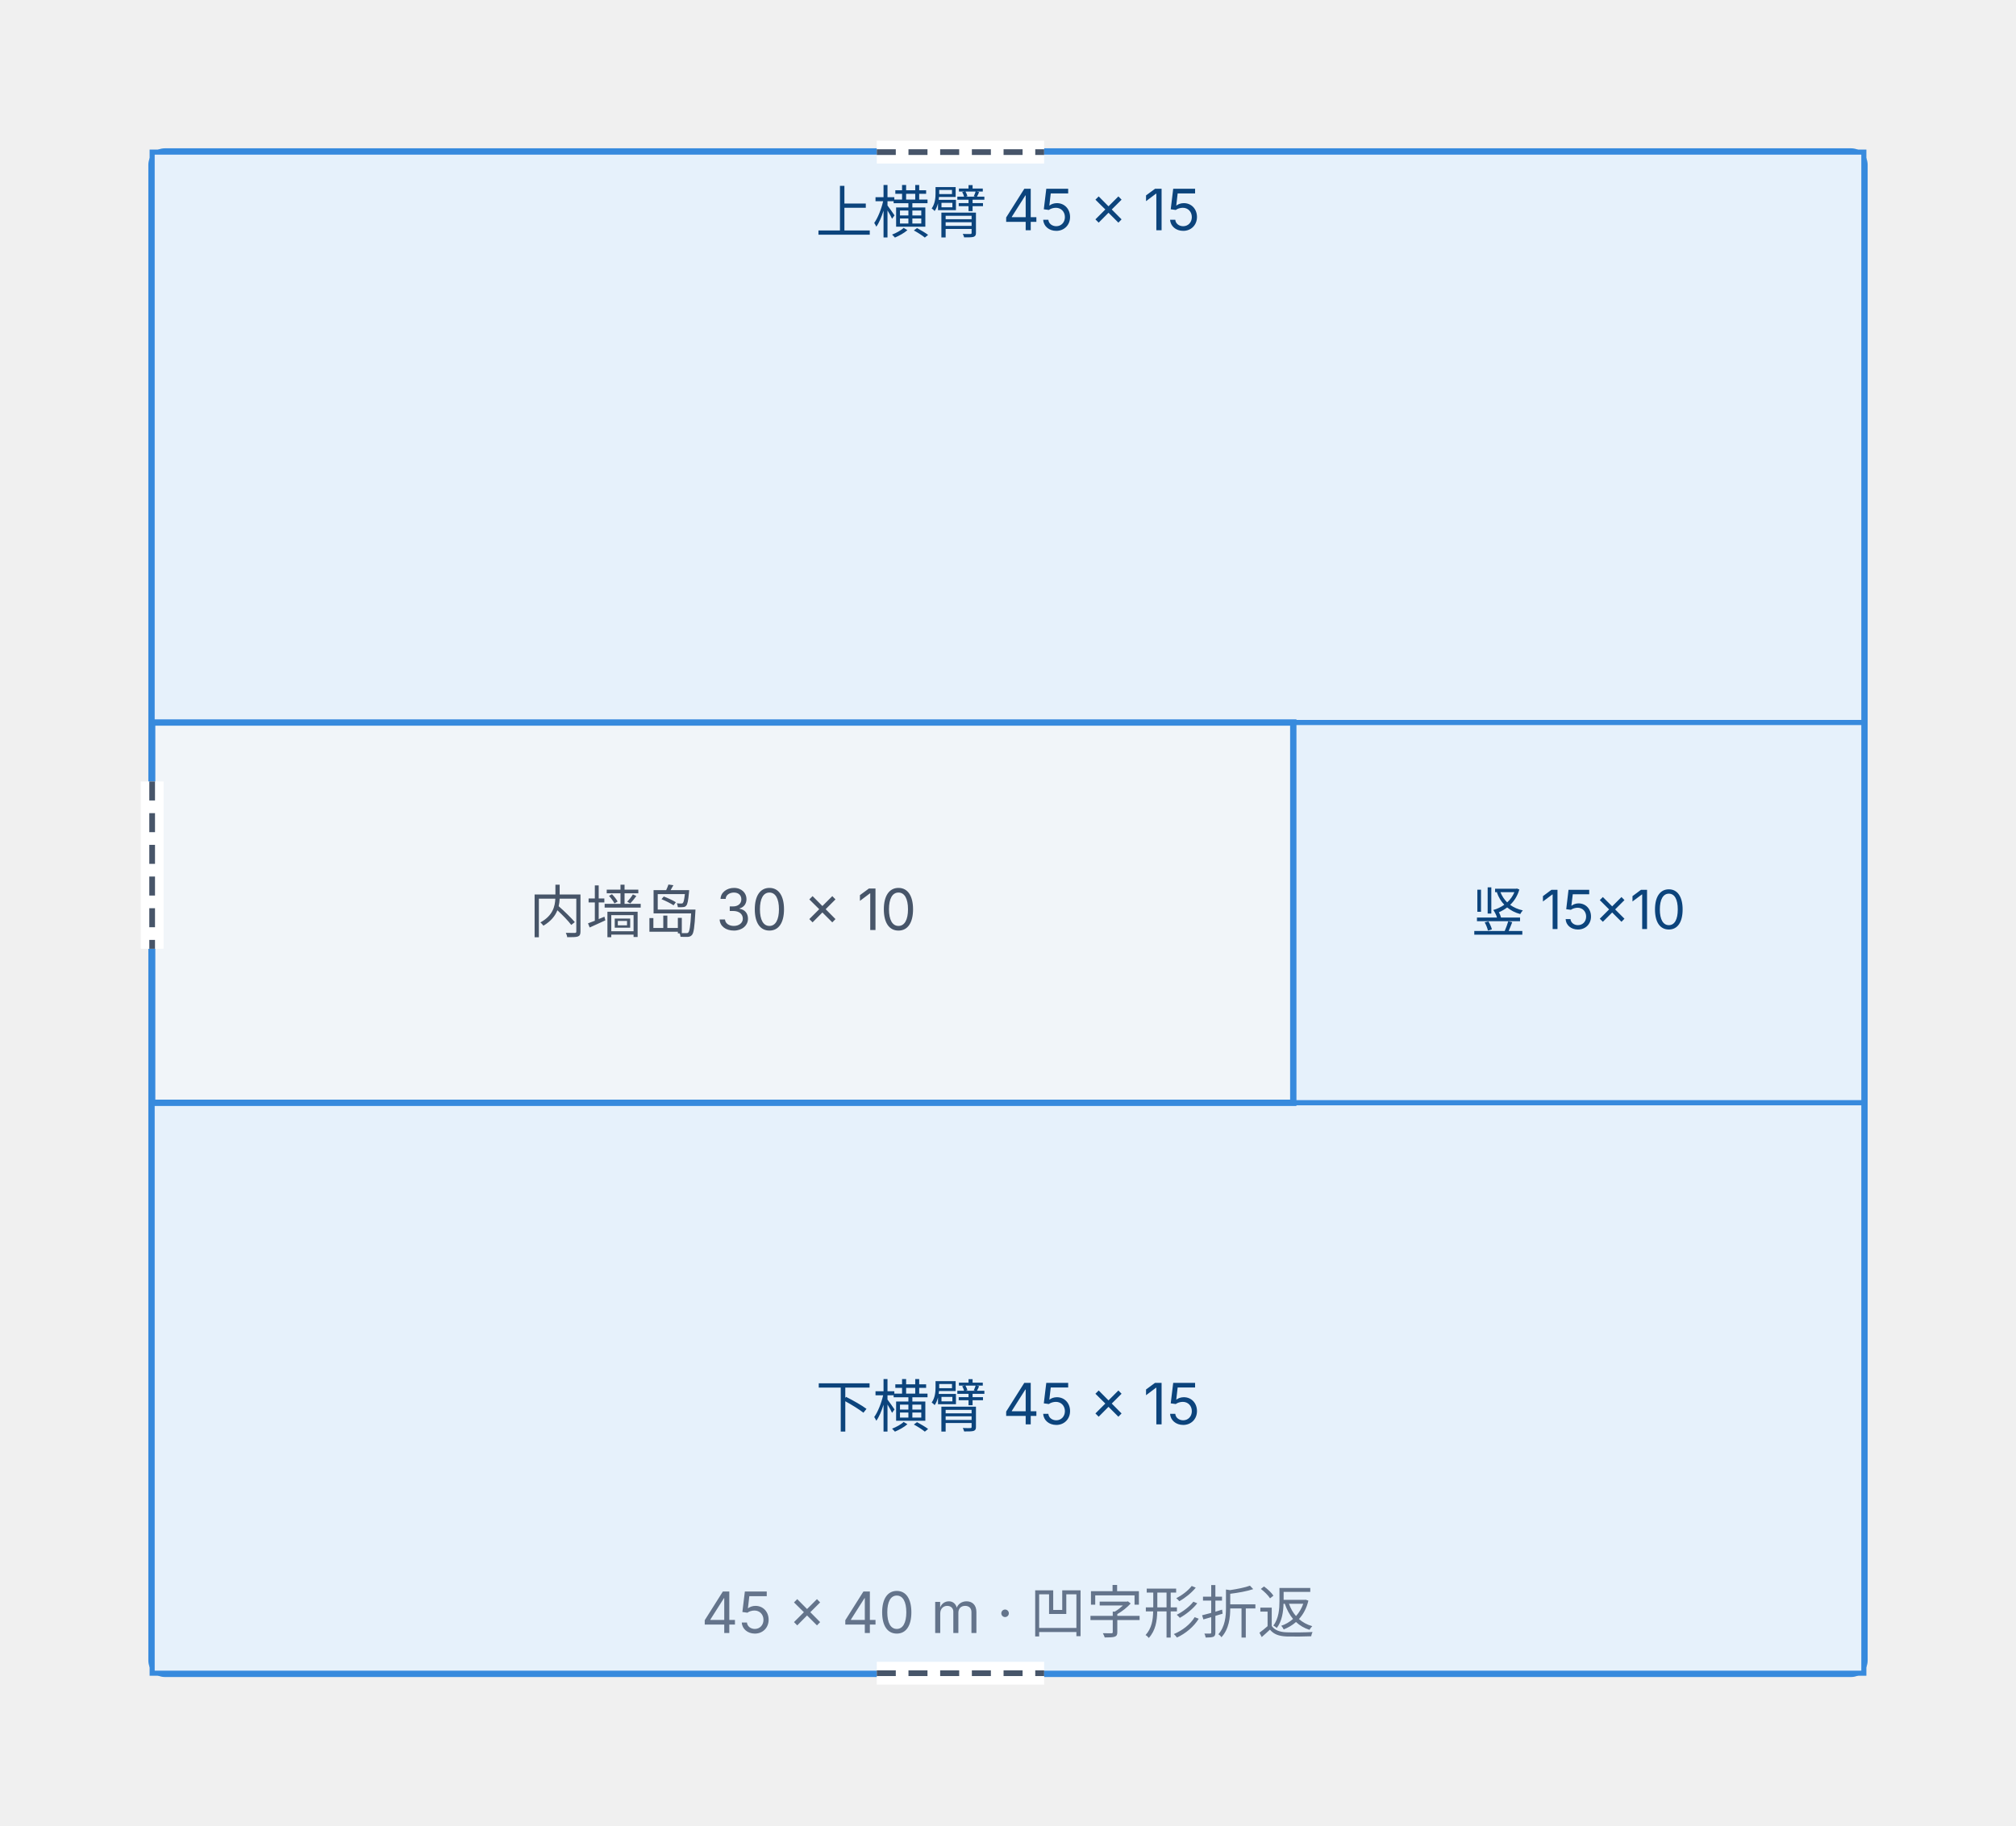
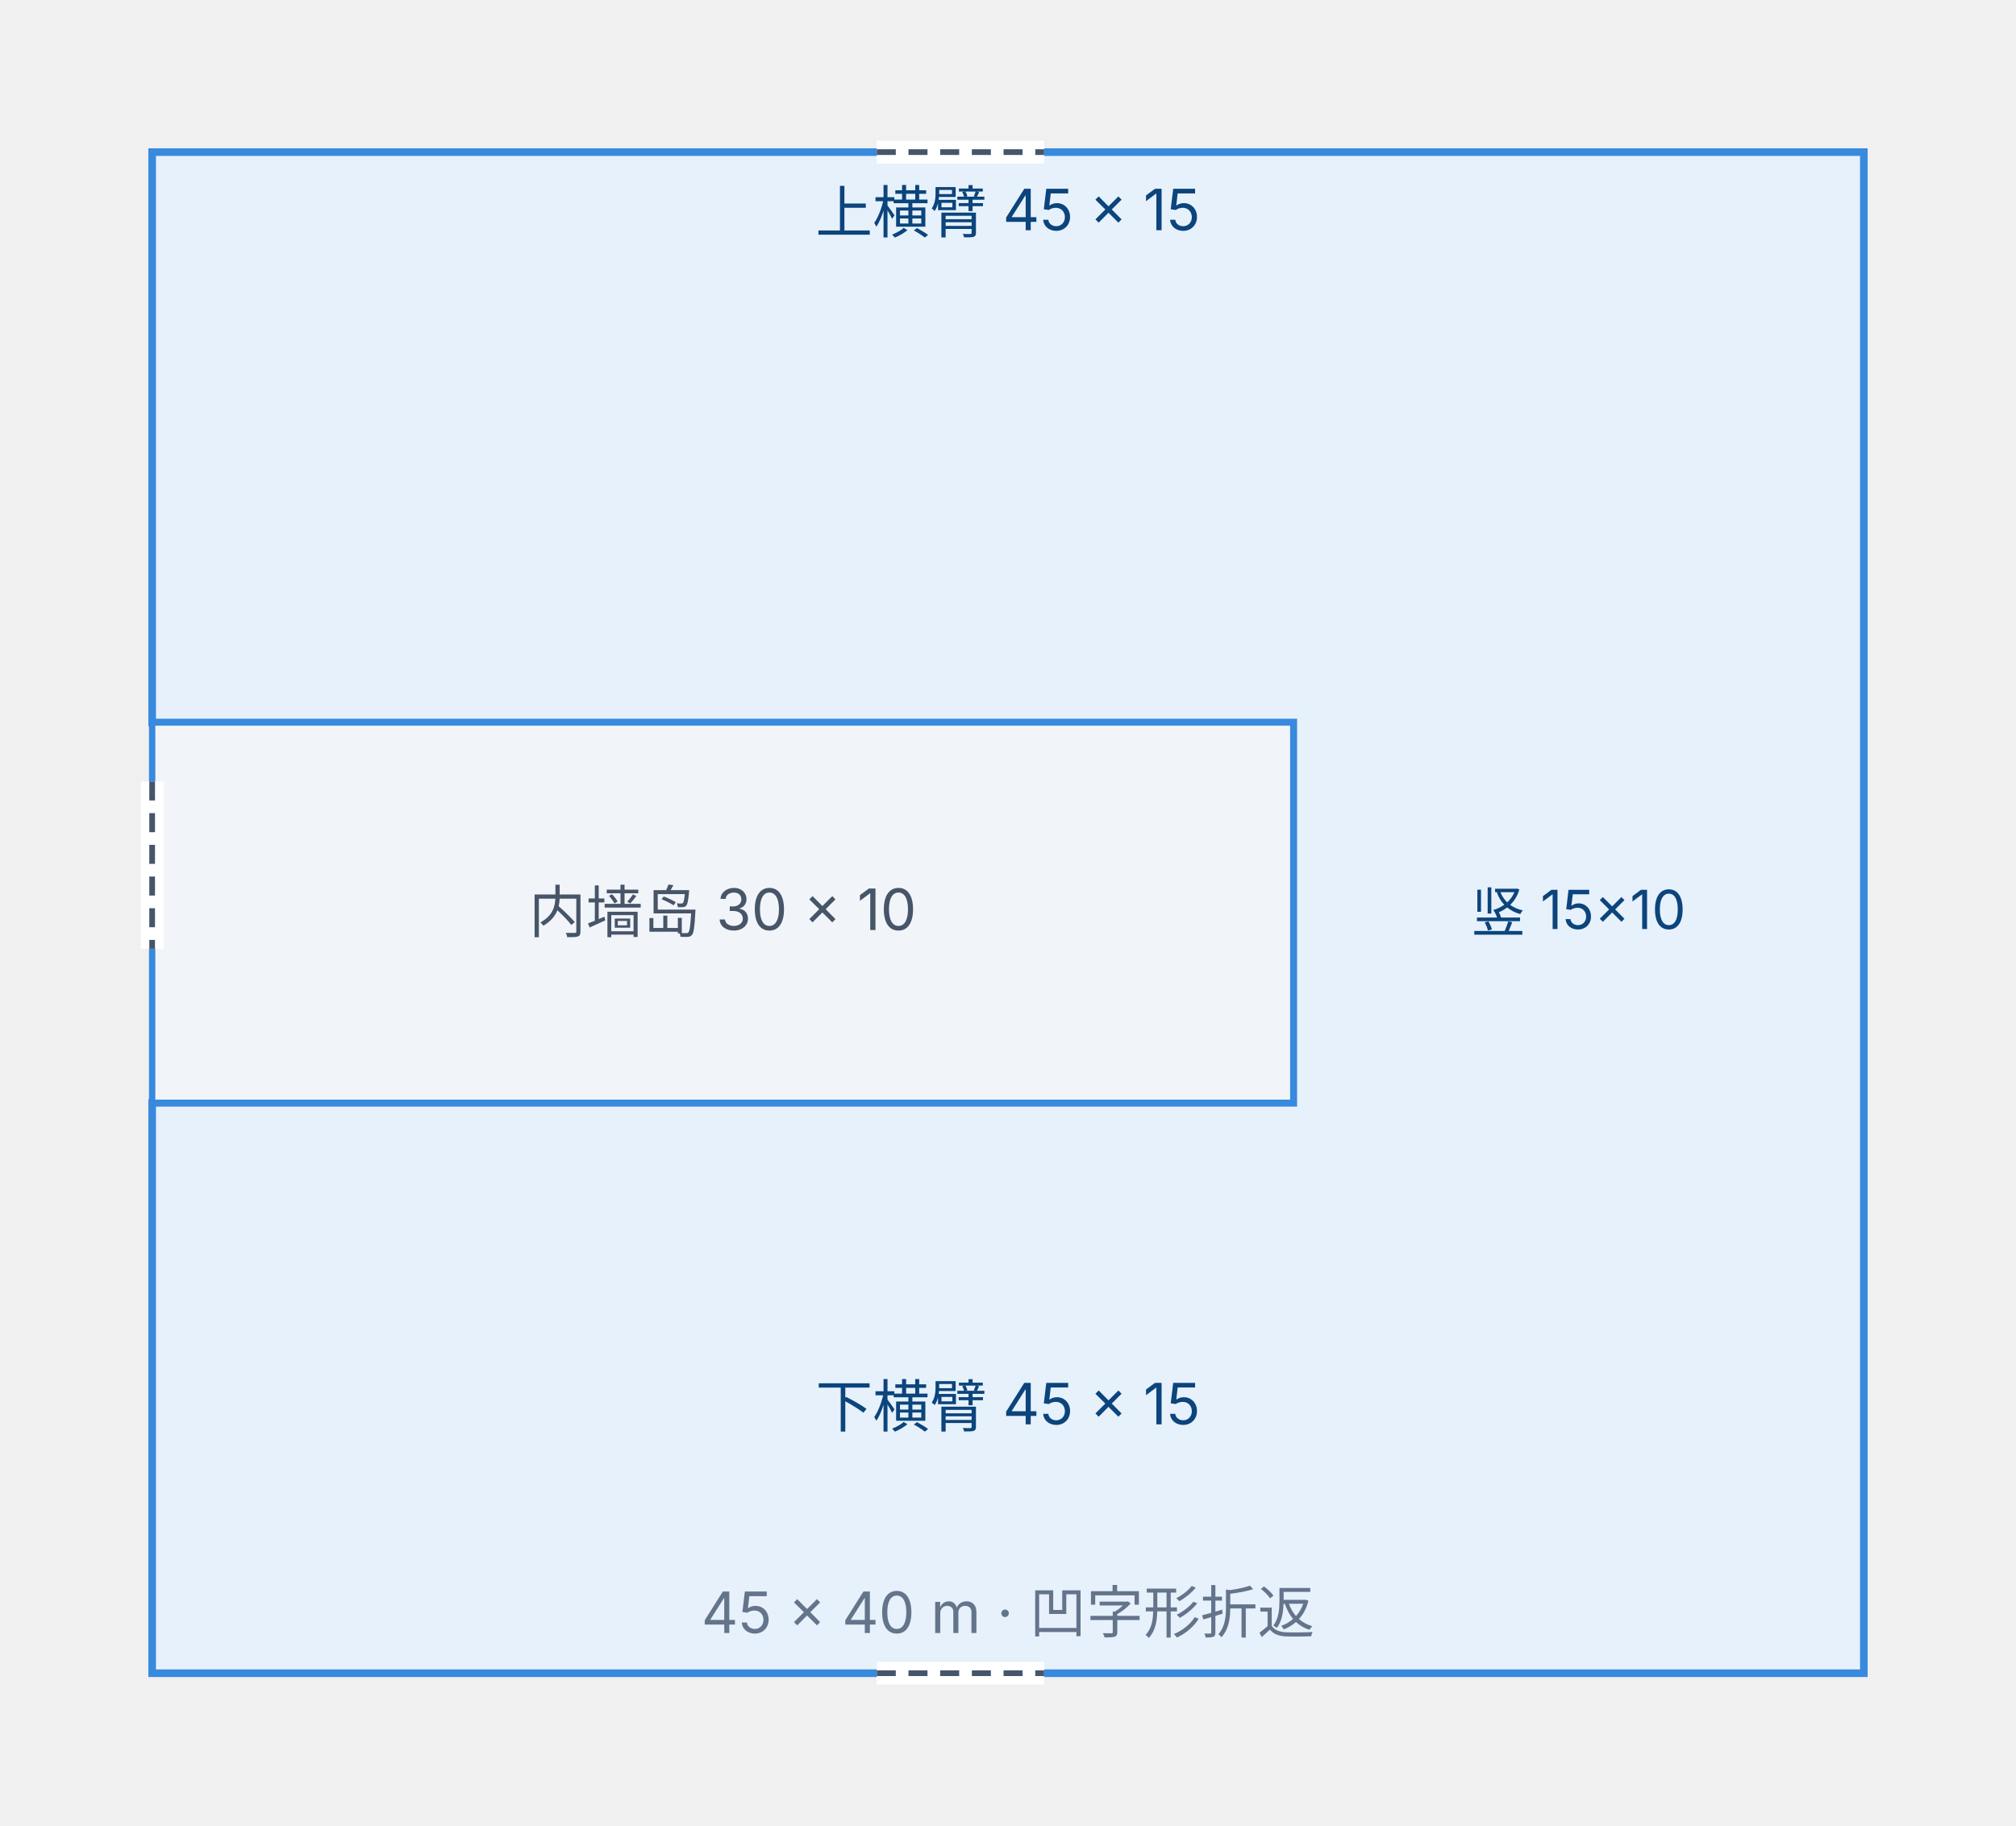
<svg xmlns="http://www.w3.org/2000/svg" width="318" height="288" viewBox="0 0 318 288" role="img" font-family="system-ui, -apple-system, Segoe UI, PingFang SC, Microsoft YaHei, sans-serif" style="max-width:100%;height:auto">
  <defs>
    <marker id="ar" viewBox="0 0 10 10" refX="8" refY="5" markerWidth="6" markerHeight="6" orient="auto-start-reverse">
      <path d="M2 1L8 5L2 9" fill="none" stroke="context-stroke" stroke-width="1.5" stroke-linecap="round" stroke-linejoin="round" />
    </marker>
    <marker id="ar-s" viewBox="0 0 10 10" refX="8" refY="5" markerWidth="4.5" markerHeight="4.5" orient="auto-start-reverse">
      <path d="M2 1L8 5L2 9" fill="none" stroke="context-stroke" stroke-width="1.6" stroke-linecap="round" stroke-linejoin="round" />
    </marker>
  </defs>
  <line x1="24" y1="24" x2="24" y2="264" stroke="#eef2f7" stroke-width="0.5" />
  <line x1="54" y1="24" x2="54" y2="264" stroke="#eef2f7" stroke-width="0.5" />
  <line x1="84" y1="24" x2="84" y2="264" stroke="#eef2f7" stroke-width="0.5" />
  <line x1="114" y1="24" x2="114" y2="264" stroke="#eef2f7" stroke-width="0.5" />
  <line x1="144" y1="24" x2="144" y2="264" stroke="#eef2f7" stroke-width="0.5" />
  <line x1="174" y1="24" x2="174" y2="264" stroke="#eef2f7" stroke-width="0.5" />
  <line x1="204" y1="24" x2="204" y2="264" stroke="#eef2f7" stroke-width="0.5" />
  <line x1="234" y1="24" x2="234" y2="264" stroke="#eef2f7" stroke-width="0.5" />
  <line x1="264" y1="24" x2="264" y2="264" stroke="#eef2f7" stroke-width="0.5" />
  <line x1="294" y1="24" x2="294" y2="264" stroke="#eef2f7" stroke-width="0.5" />
  <line x1="24" y1="24" x2="294" y2="24" stroke="#eef2f7" stroke-width="0.5" />
  <line x1="24" y1="54" x2="294" y2="54" stroke="#eef2f7" stroke-width="0.5" />
  <line x1="24" y1="84" x2="294" y2="84" stroke="#eef2f7" stroke-width="0.5" />
  <line x1="24" y1="114" x2="294" y2="114" stroke="#eef2f7" stroke-width="0.5" />
  <line x1="24" y1="144" x2="294" y2="144" stroke="#eef2f7" stroke-width="0.5" />
  <line x1="24" y1="174" x2="294" y2="174" stroke="#eef2f7" stroke-width="0.5" />
  <line x1="24" y1="204" x2="294" y2="204" stroke="#eef2f7" stroke-width="0.5" />
  <line x1="24" y1="234" x2="294" y2="234" stroke="#eef2f7" stroke-width="0.5" />
  <line x1="24" y1="264" x2="294" y2="264" stroke="#eef2f7" stroke-width="0.5" />
-   <rect x="24" y="24" width="270" height="240" rx="2" fill="#ffffff" stroke="#378ADD" stroke-width="1.2" />
-   <polygon points="24,24 294,24 294,114 24,114" fill="#E6F1FB" stroke="#378ADD" stroke-width="0.8" />
-   <polygon points="204,114 294,114 294,174 204,174" fill="#E6F1FB" stroke="#378ADD" stroke-width="0.8" />
-   <polygon points="24,174 294,174 294,264 24,264" fill="#E6F1FB" stroke="#378ADD" stroke-width="0.8" />
+   <polygon points="24,24 294,24 294,264 24,264 24,174 204,174 204,114 24,114" fill="#E6F1FB" stroke="#378ADD" stroke-width="1.2" />
  <rect x="24" y="114" width="180" height="60" fill="#f1f5f9" stroke="#378ADD" stroke-width="1" />
  <text x="114" y="144" font-size="9" font-weight="400" text-anchor="middle" dominant-baseline="middle" fill="#475569">内墙岛 30 × 10</text>
  <text x="159" y="33.6" font-size="9" font-weight="400" text-anchor="middle" dominant-baseline="middle" fill="#0C447C">上横臂 45 × 15</text>
  <text x="249" y="144" font-size="8.5" font-weight="400" text-anchor="middle" dominant-baseline="middle" fill="#0C447C">竖 15×10</text>
  <text x="159" y="222" font-size="9" font-weight="400" text-anchor="middle" dominant-baseline="middle" fill="#0C447C">下横臂 45 × 15</text>
  <text x="159" y="254.4" font-size="9" font-weight="400" text-anchor="middle" dominant-baseline="middle" fill="#64748b">45 × 40 m · 凹字形折返</text>
  <line x1="138.3" y1="264" x2="164.7" y2="264" stroke="#ffffff" stroke-width="3.6" />
  <line x1="138.3" y1="264" x2="164.7" y2="264" stroke="#475569" stroke-width="0.9" stroke-dasharray="3 2" />
  <line x1="138.3" y1="24" x2="164.7" y2="24" stroke="#ffffff" stroke-width="3.6" />
  <line x1="138.3" y1="24" x2="164.7" y2="24" stroke="#475569" stroke-width="0.9" stroke-dasharray="3 2" />
  <line x1="24" y1="123.3" x2="24" y2="149.7" stroke="#ffffff" stroke-width="3.6" />
  <line x1="24" y1="123.3" x2="24" y2="149.7" stroke="#475569" stroke-width="0.9" stroke-dasharray="3 2" />
</svg>
